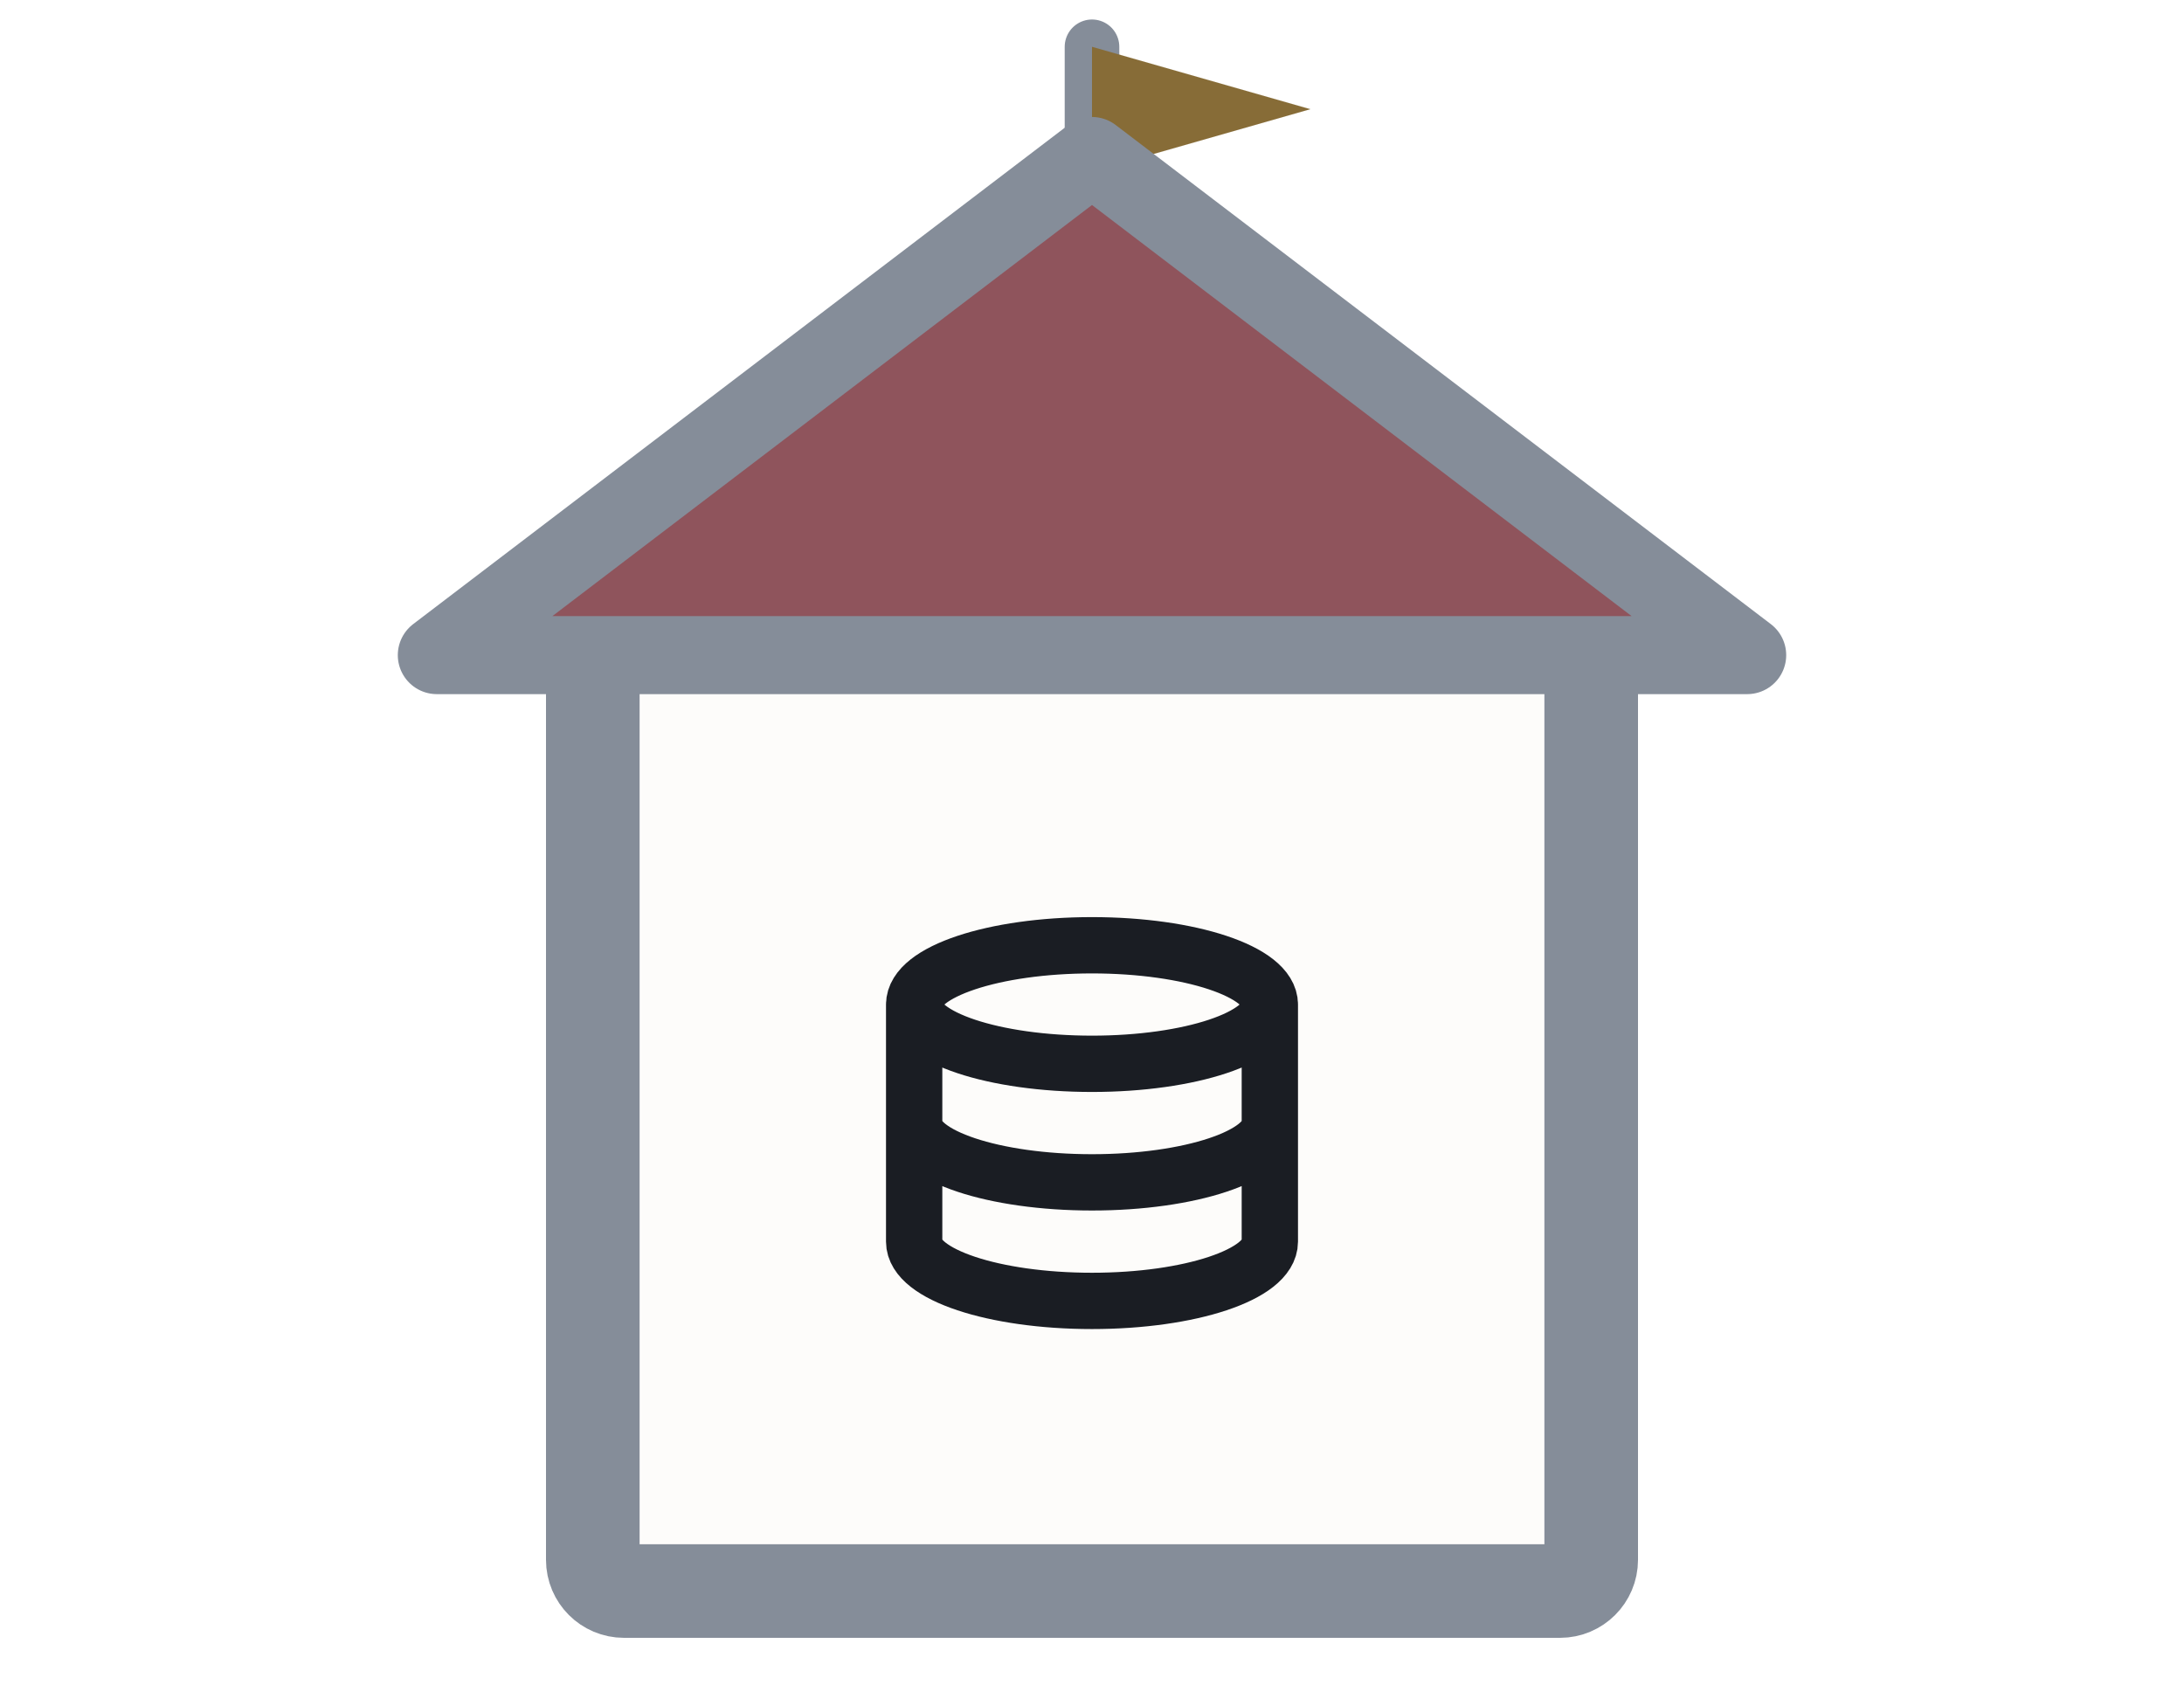
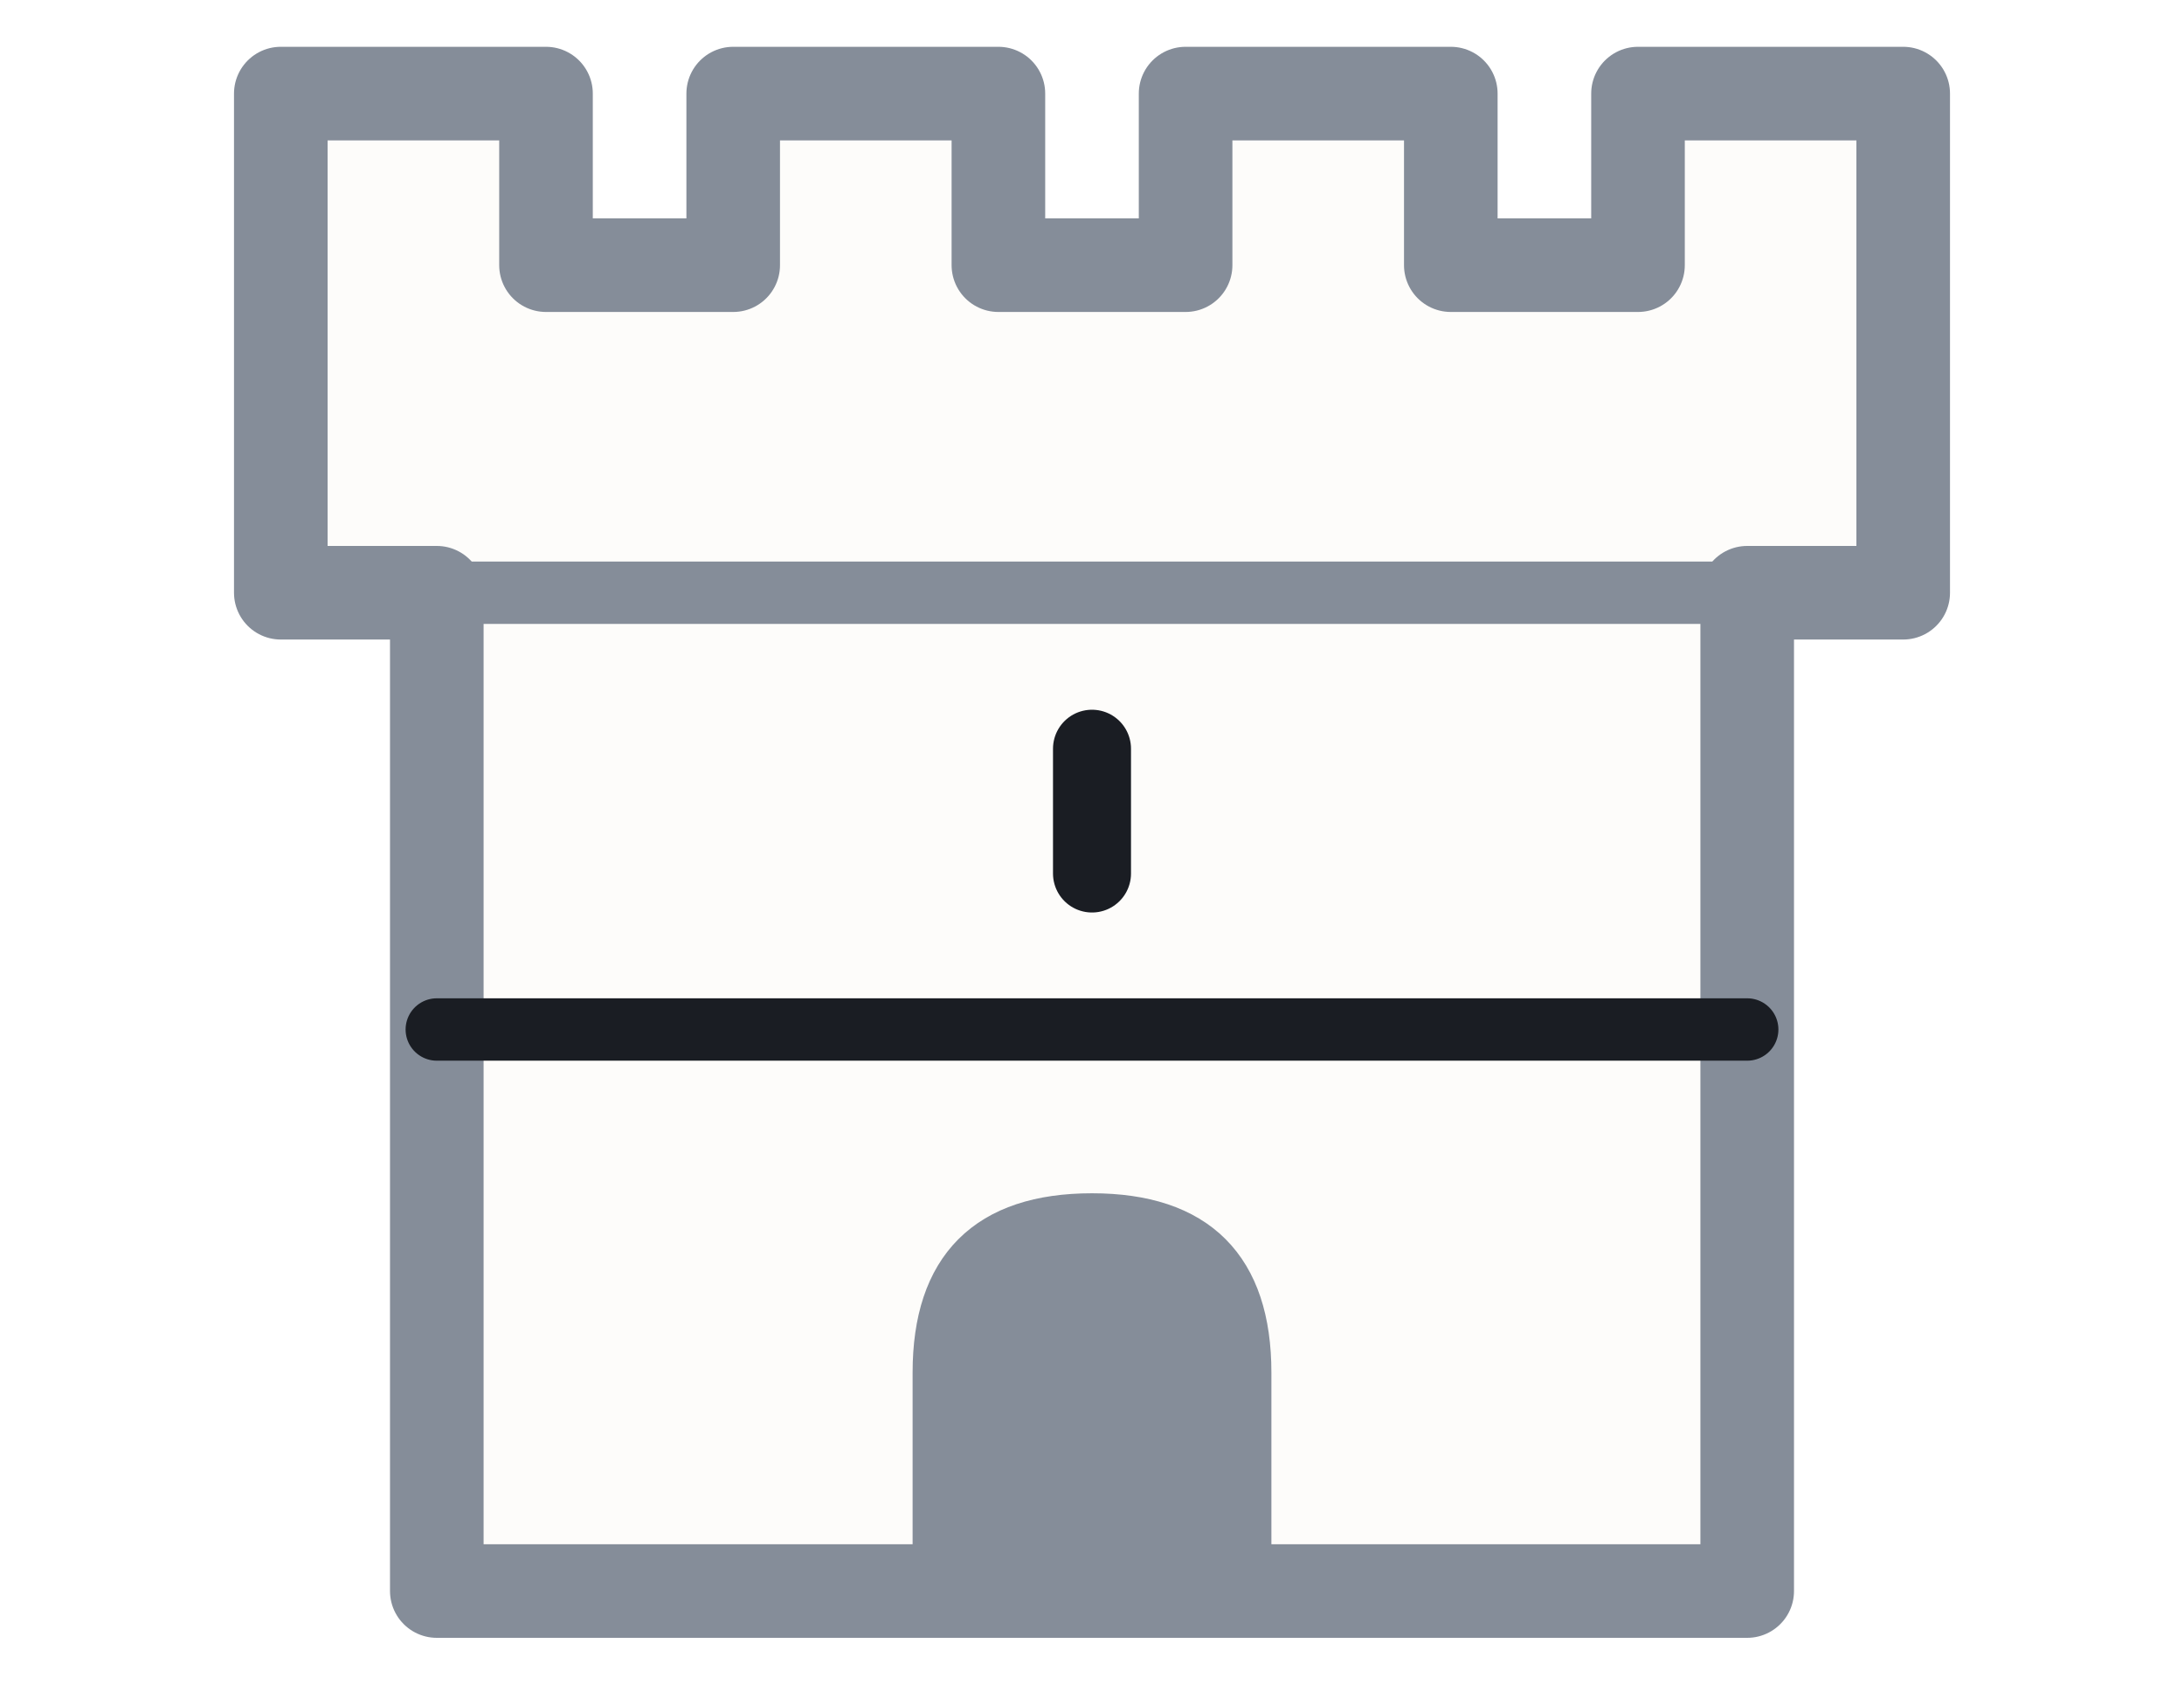
<svg xmlns="http://www.w3.org/2000/svg" viewBox="0 0 140 108" stroke-linecap="round" stroke-linejoin="round">
-   <path d="M70 16V3" fill="none" stroke="#858d99" stroke-width="3.5" />
-   <path d="M70 3L84 7L70 11Z" fill="#876c37" stroke="none" />
-   <rect x="38" y="40" width="64" height="62" rx="2" fill="#fdfcfa" stroke="#858d99" stroke-width="6" />
-   <polygon points="70,10 112,42 28,42" fill="#8f545c" stroke="#858d99" stroke-width="5" />
-   <g transform="translate(51 53) scale(0.95)">
-     <path d="M8 12a12 4 0 1 0 24 0a12 4 0 1 0 -24 0 M8 12v8a12 4 0 0 0 24 0v-8 M8 20v8a12 4 0 0 0 24 0v-8" fill="none" stroke="#1a1d23" stroke-width="3.8" />
-   </g>
+   <path d="M18 38V6H35V17H47V6H64V17H76V6H93V17H105V6H122V38H112V102H28V38Z" fill="#fdfcfa" stroke="#858d99" stroke-width="6" />
+   <path d="M28 38H112" fill="none" stroke="#858d99" stroke-width="4" />
+   <path d="M28 66H112" fill="none" stroke="#1a1d23" stroke-width="4" />
+   <path d="M70 48V56" fill="none" stroke="#1a1d23" stroke-width="5" />
+   <path d="M60 102V88Q60 78 70 78Q80 78 80 88V102Z" fill="#858d99" stroke="#858d99" stroke-width="3" />
</svg>
